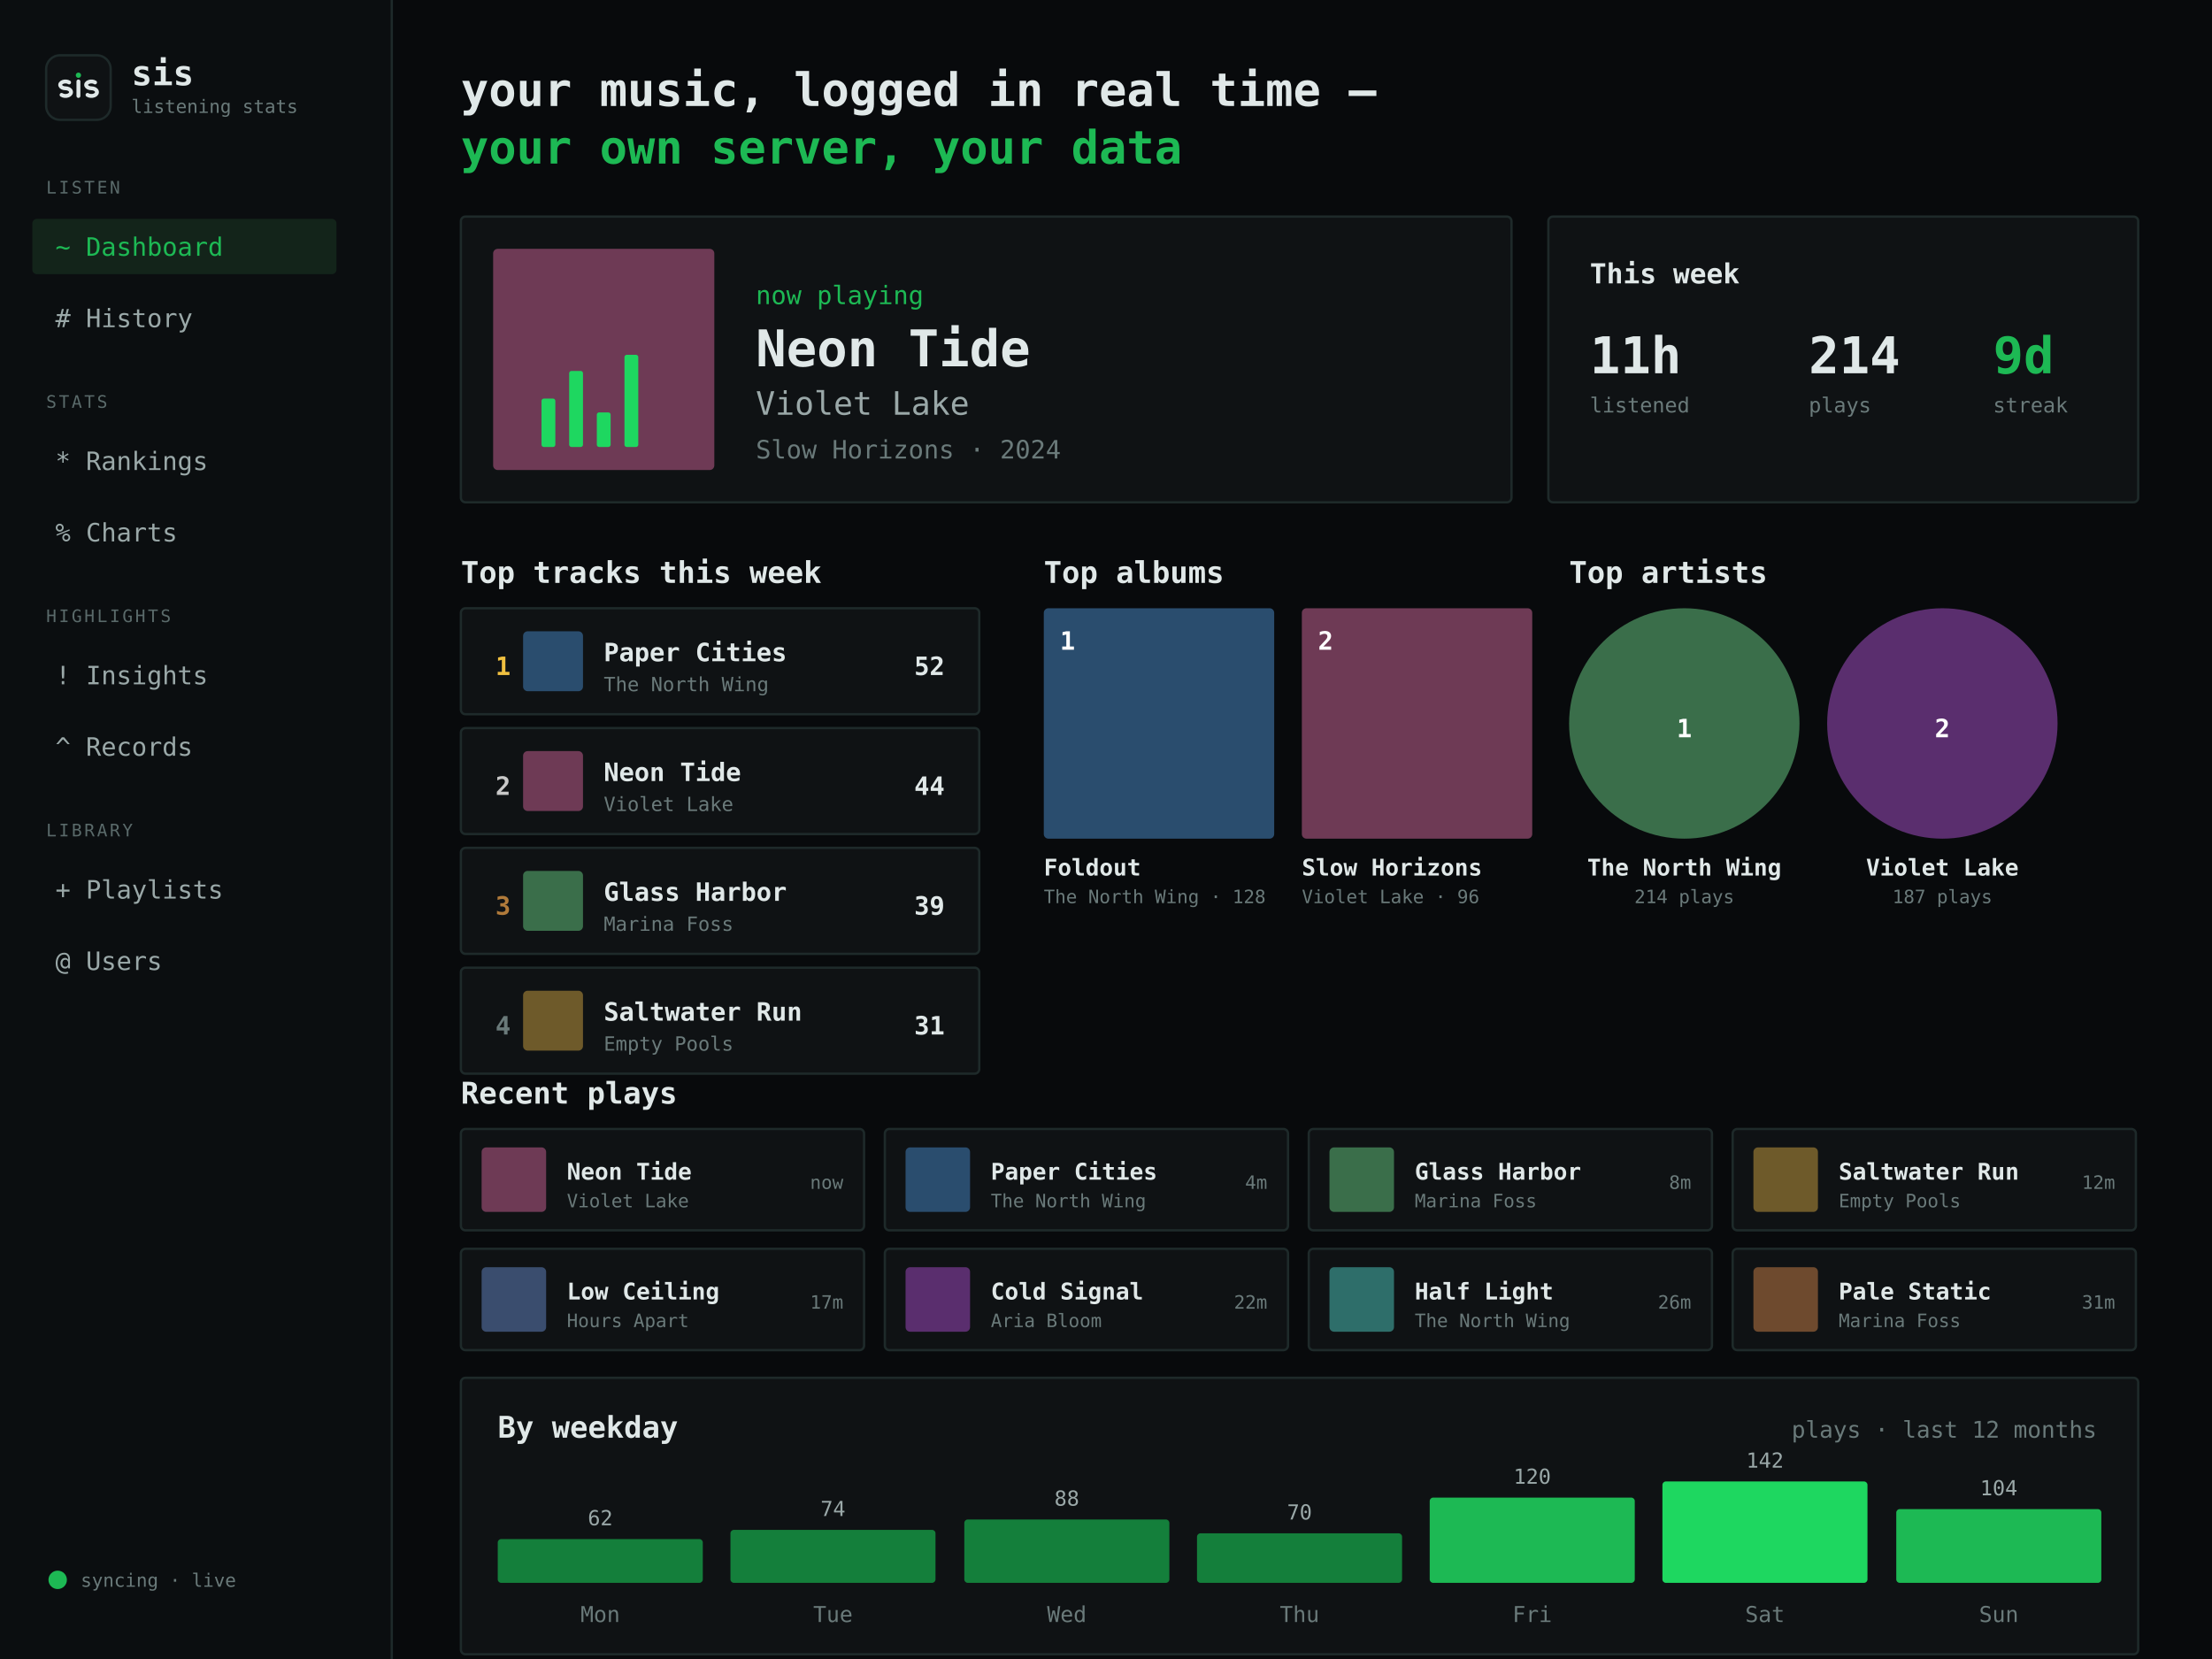
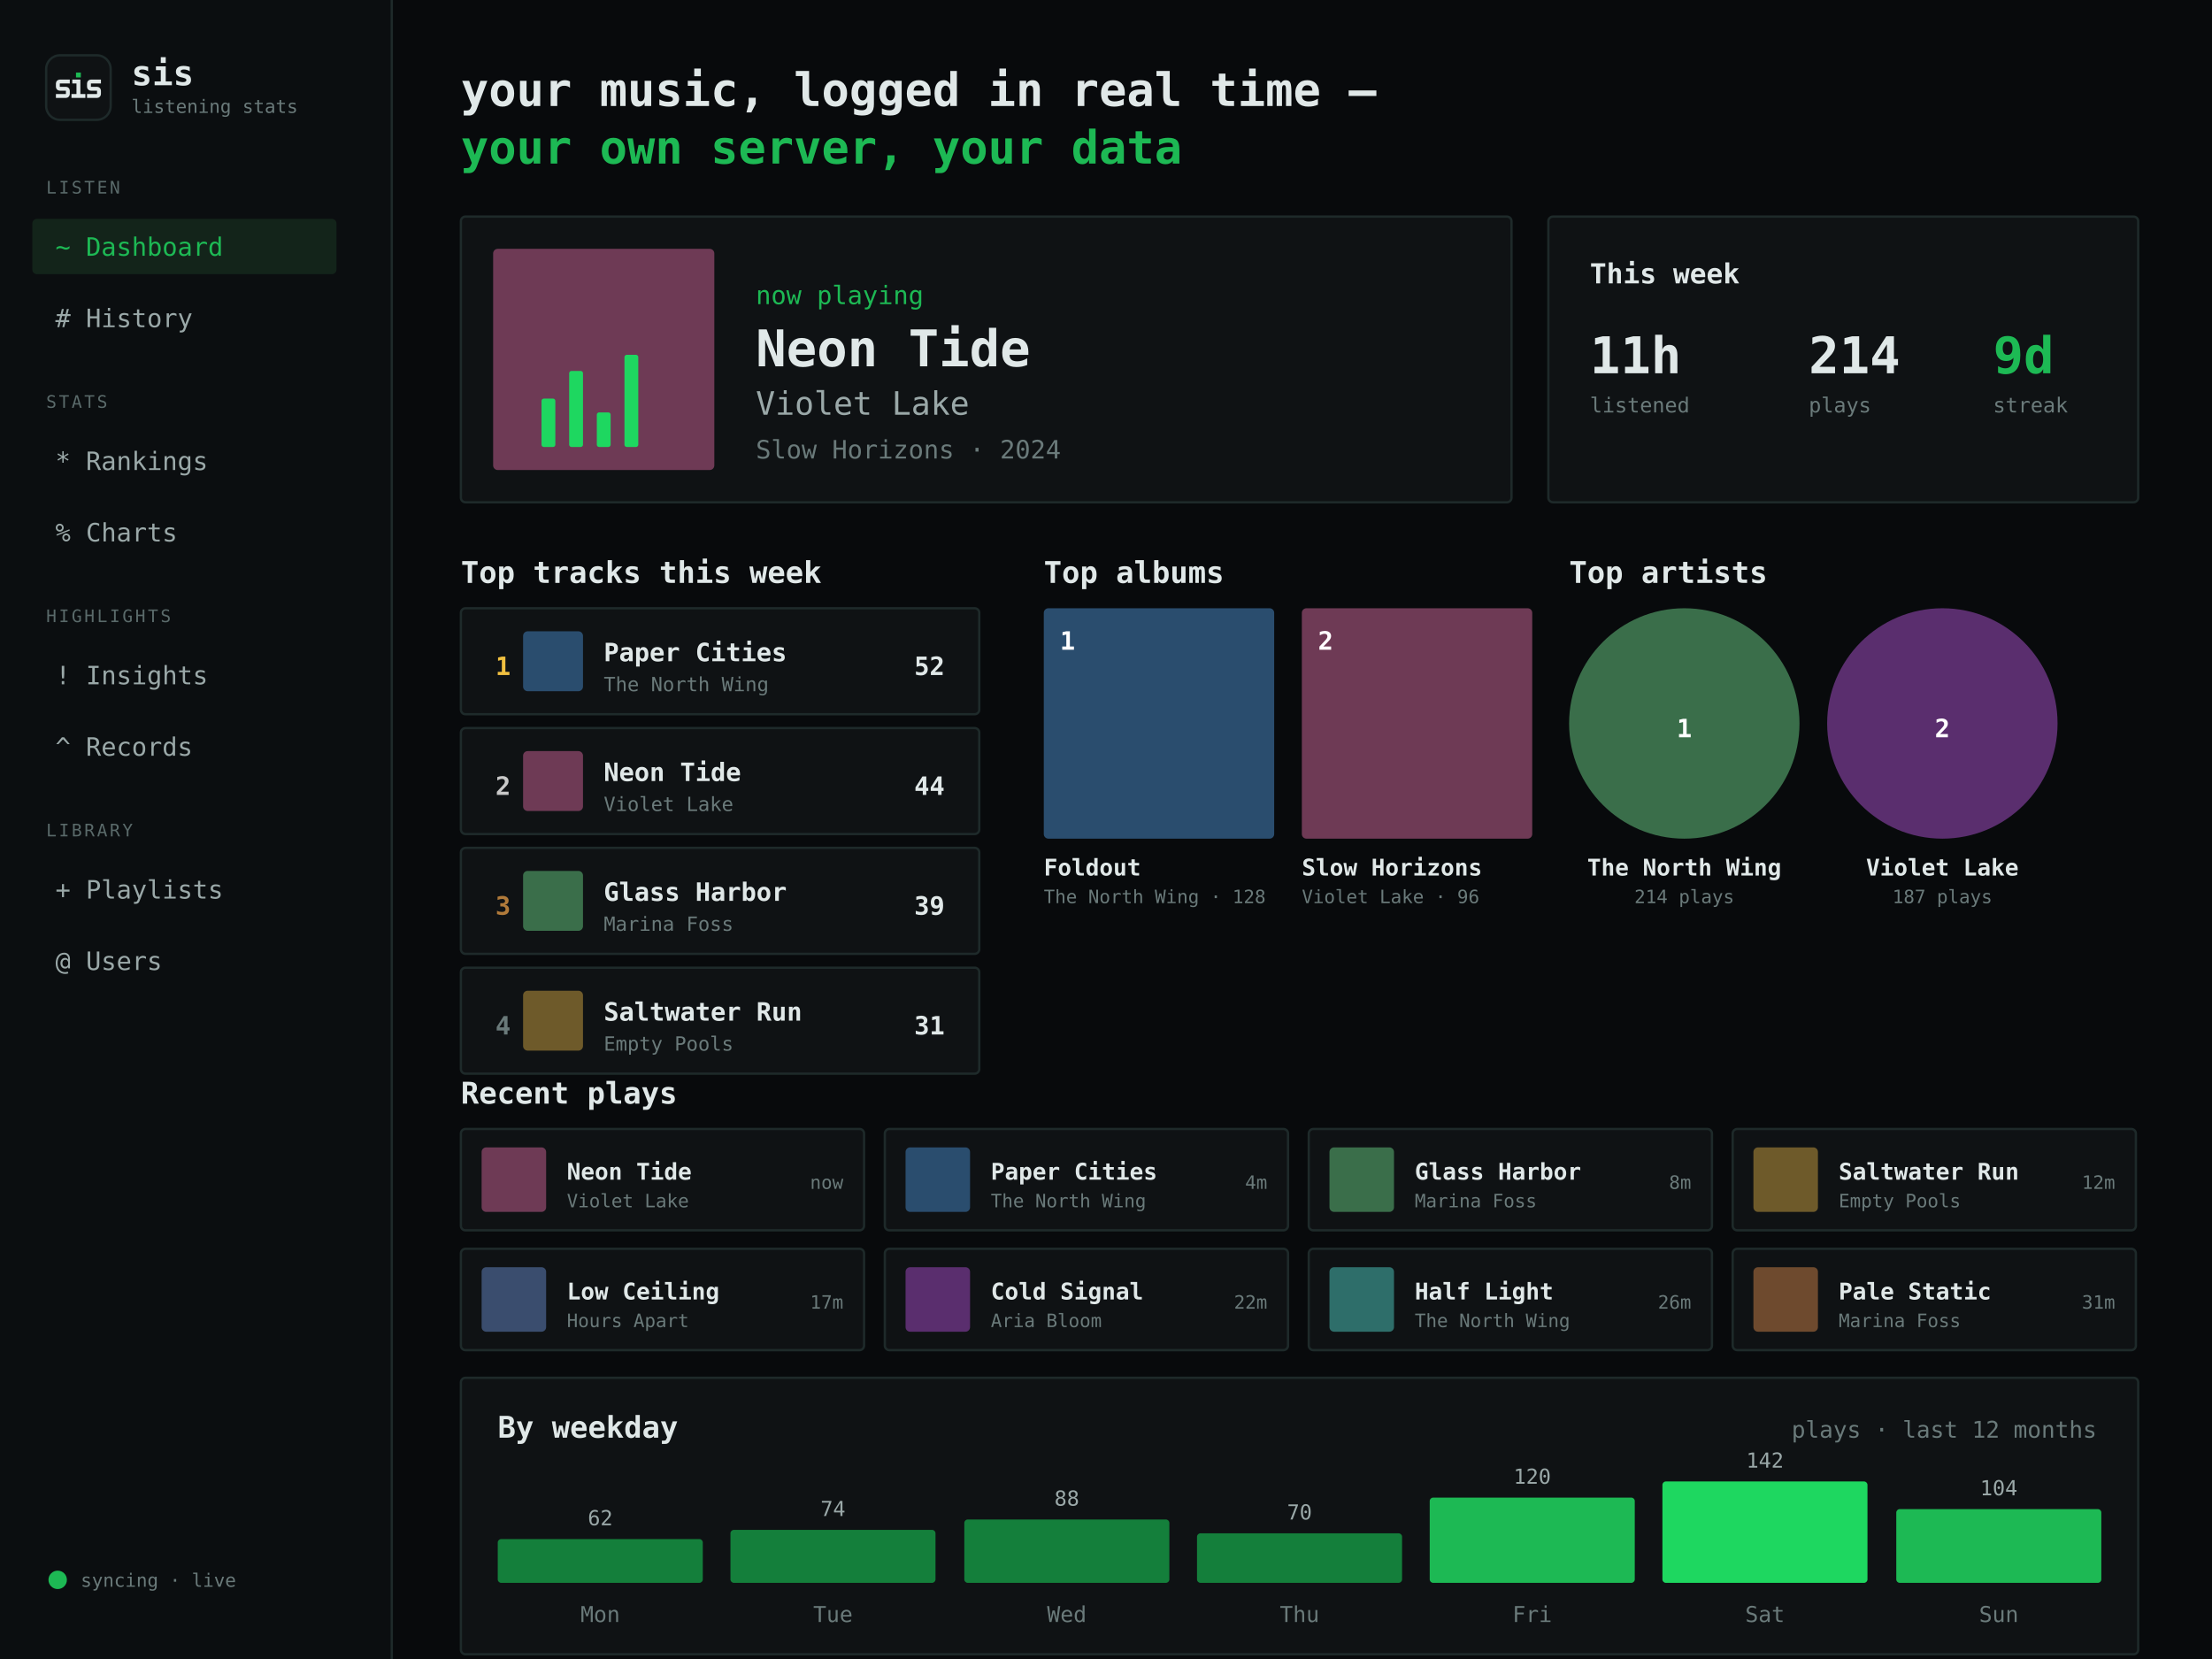
<svg xmlns="http://www.w3.org/2000/svg" width="2732" height="2048" viewBox="0 0 1920 1439.4" font-family="DejaVu Sans Mono, monospace">
  <rect x="-8" y="-8" width="1936" height="1455.4" fill="#080a0c" />
  <rect x="-8" y="-8" width="348" height="1455.4" fill="#0b0e10" />
  <line x1="340" y1="-8" x2="340" y2="1447.4" stroke="#1e2a2a" stroke-width="2" />
  <g transform="translate(40,48)">
    <rect x="0" y="0" width="56" height="56" rx="12" fill="#0f1214" stroke="#1e2a2a" stroke-width="2" />
-     <g transform="translate(10.21 15) scale(0.2421) translate(0 -16.12)">
-       <path d="M40.06 51.43A18.8 12.22 0 1 0 27 72.44A20 13.78 0 1 1 13.11 96.13M73.5 100V48M133.06 51.43A18.8 12.22 0 1 0 120 72.44A20 13.78 0 1 1 106.11 96.13" fill="none" stroke="#e0e8e8" stroke-width="14" stroke-linecap="round" stroke-linejoin="round" />
-       <circle cx="73.5" cy="25.62" r="9.5" fill="#1db954" />
+     <g transform="translate(8.46 15) scale(0.2413) translate(0 -15.8)">
+       <path d="M43 48H14A7 7 0 0 0 7 55V67A7 7 0 0 0 14 74H36A7 7 0 0 1 43 81V93A7 7 0 0 1 36 100H7M81 100V48M65.88 48H81M63 100H99M155 48H126A7 7 0 0 0 119 55V67A7 7 0 0 0 126 74H148A7 7 0 0 1 155 81V93A7 7 0 0 1 148 100H119" fill="none" stroke="#e0e8e8" stroke-width="14" stroke-linecap="square" stroke-linejoin="miter" />
+       <rect x="72.25" y="15.8" width="17.5" height="17.5" fill="#1db954" />
    </g>
    <text x="74" y="26" font-size="30" font-weight="700" fill="#e0e8e8">sis</text>
    <text x="74" y="50" font-size="16" fill="#6a7a7a">listening stats</text>
  </g>
  <g transform="translate(40,168)" font-size="22">
    <text x="0" y="0" font-size="15" fill="#5a6a6a" letter-spacing="2">LISTEN</text>
    <rect x="-12" y="22" width="264" height="48" rx="4" fill="#13241a" />
    <text x="8" y="54" fill="#1db954">~  Dashboard</text>
    <text x="8" y="116" fill="#9aa8a8">#  History</text>
    <text x="0" y="186" font-size="15" fill="#5a6a6a" letter-spacing="2">STATS</text>
    <text x="8" y="240" fill="#9aa8a8">*  Rankings</text>
    <text x="8" y="302" fill="#9aa8a8">%  Charts</text>
    <text x="0" y="372" font-size="15" fill="#5a6a6a" letter-spacing="2">HIGHLIGHTS</text>
    <text x="8" y="426" fill="#9aa8a8">!  Insights</text>
    <text x="8" y="488" fill="#9aa8a8">^  Records</text>
    <text x="0" y="558" font-size="15" fill="#5a6a6a" letter-spacing="2">LIBRARY</text>
    <text x="8" y="612" fill="#9aa8a8">+  Playlists</text>
    <text x="8" y="674" fill="#9aa8a8">@  Users</text>
  </g>
  <g transform="translate(40,1379.4)">
    <circle cx="10" cy="-8" r="8" fill="#1db954" />
    <text x="30" y="-2" font-size="16" fill="#6a7a7a">syncing · live</text>
  </g>
  <g transform="translate(400,56)">
    <text x="0" y="36" font-size="40" font-weight="700" fill="#e0e8e8">your music, logged in real time —</text>
    <text x="0" y="86" font-size="40" font-weight="700" fill="#1db954">your own server, your data</text>
    <g transform="translate(0,132)">
      <rect width="912" height="248" rx="4" fill="#0f1214" stroke="#1e2a2a" stroke-width="2" />
      <rect x="28" y="28" width="192" height="192" rx="4" fill="#6e3a55" />
      <g fill="#1ed760">
        <rect x="70" y="158" width="12" height="42" rx="2" />
        <rect x="94" y="134" width="12" height="66" rx="2" />
        <rect x="118" y="170" width="12" height="30" rx="2" />
        <rect x="142" y="120" width="12" height="80" rx="2" />
      </g>
      <text x="256" y="76" font-size="22" fill="#1db954">now playing</text>
      <text x="256" y="130" font-size="44" font-weight="700" fill="#e0e8e8">Neon Tide</text>
      <text x="256" y="172" font-size="28" fill="#9aa8a8">Violet Lake</text>
      <text x="256" y="210" font-size="22" fill="#6a7a7a">Slow Horizons · 2024</text>
    </g>
    <g transform="translate(944,132)">
      <rect width="512" height="248" rx="4" fill="#0f1214" stroke="#1e2a2a" stroke-width="2" />
      <text x="36" y="58" font-size="24" font-weight="700" fill="#e0e8e8">This week</text>
      <g transform="translate(36,96)">
        <text x="0" y="40" font-size="44" font-weight="700" fill="#e0e8e8">11h</text>
        <text x="0" y="74" font-size="18" fill="#6a7a7a">listened</text>
        <text x="190" y="40" font-size="44" font-weight="700" fill="#e0e8e8">214</text>
        <text x="190" y="74" font-size="18" fill="#6a7a7a">plays</text>
        <text x="350" y="40" font-size="44" font-weight="700" fill="#1db954">9d</text>
        <text x="350" y="74" font-size="18" fill="#6a7a7a">streak</text>
      </g>
    </g>
    <g transform="translate(0,420)">
      <text x="0" y="30" font-size="26" font-weight="700" fill="#e0e8e8">Top tracks this week</text>
      <g transform="translate(0,52)" font-size="22">
        <g>
          <rect width="450" height="92" rx="4" fill="#0f1214" stroke="#1e2a2a" stroke-width="2" />
          <text x="30" y="58" font-weight="700" fill="#f0c040">1</text>
          <rect x="54" y="20" width="52" height="52" rx="4" fill="#2a4d6e" />
          <text x="124" y="46" font-weight="700" fill="#e0e8e8">Paper Cities</text>
          <text x="124" y="72" font-size="17" fill="#6a7a7a">The North Wing</text>
          <text x="420" y="58" font-weight="700" fill="#e0e8e8" text-anchor="end">52</text>
        </g>
        <g transform="translate(0,104)">
          <rect width="450" height="92" rx="4" fill="#0f1214" stroke="#1e2a2a" stroke-width="2" />
          <text x="30" y="58" font-weight="700" fill="#c8c8c8">2</text>
          <rect x="54" y="20" width="52" height="52" rx="4" fill="#6e3a55" />
          <text x="124" y="46" font-weight="700" fill="#e0e8e8">Neon Tide</text>
          <text x="124" y="72" font-size="17" fill="#6a7a7a">Violet Lake</text>
          <text x="420" y="58" font-weight="700" fill="#e0e8e8" text-anchor="end">44</text>
        </g>
        <g transform="translate(0,208)">
          <rect width="450" height="92" rx="4" fill="#0f1214" stroke="#1e2a2a" stroke-width="2" />
          <text x="30" y="58" font-weight="700" fill="#b07a3a">3</text>
          <rect x="54" y="20" width="52" height="52" rx="4" fill="#3a6e4a" />
          <text x="124" y="46" font-weight="700" fill="#e0e8e8">Glass Harbor</text>
          <text x="124" y="72" font-size="17" fill="#6a7a7a">Marina Foss</text>
          <text x="420" y="58" font-weight="700" fill="#e0e8e8" text-anchor="end">39</text>
        </g>
        <g transform="translate(0,312)">
          <rect width="450" height="92" rx="4" fill="#0f1214" stroke="#1e2a2a" stroke-width="2" />
          <text x="30" y="58" font-weight="700" fill="#6a7a7a">4</text>
          <rect x="54" y="20" width="52" height="52" rx="4" fill="#6e5a2a" />
          <text x="124" y="46" font-weight="700" fill="#e0e8e8">Saltwater Run</text>
          <text x="124" y="72" font-size="17" fill="#6a7a7a">Empty Pools</text>
          <text x="420" y="58" font-weight="700" fill="#e0e8e8" text-anchor="end">31</text>
        </g>
      </g>
      <g transform="translate(506,0)">
        <text x="0" y="30" font-size="26" font-weight="700" fill="#e0e8e8">Top albums</text>
        <g transform="translate(0,52)">
          <g>
            <rect width="200" height="200" rx="4" fill="#2a4d6e" />
            <text x="14" y="36" font-size="22" font-weight="700" fill="#fff">1</text>
          </g>
          <g transform="translate(224,0)">
            <rect width="200" height="200" rx="4" fill="#6e3a55" />
            <text x="14" y="36" font-size="22" font-weight="700" fill="#fff">2</text>
          </g>
          <text x="0" y="232" font-size="20" font-weight="700" fill="#e0e8e8">Foldout</text>
          <text x="0" y="256" font-size="16" fill="#6a7a7a">The North Wing · 128</text>
          <text x="224" y="232" font-size="20" font-weight="700" fill="#e0e8e8">Slow Horizons</text>
          <text x="224" y="256" font-size="16" fill="#6a7a7a">Violet Lake · 96</text>
        </g>
      </g>
      <g transform="translate(962,0)">
        <text x="0" y="30" font-size="26" font-weight="700" fill="#e0e8e8">Top artists</text>
        <g transform="translate(0,52)">
          <circle cx="100" cy="100" r="100" fill="#3a6e4a" />
          <text x="100" y="112" font-size="22" font-weight="700" fill="#fff" text-anchor="middle">1</text>
          <circle cx="324" cy="100" r="100" fill="#5a2e6e" />
          <text x="324" y="112" font-size="22" font-weight="700" fill="#fff" text-anchor="middle">2</text>
          <text x="100" y="232" font-size="20" font-weight="700" fill="#e0e8e8" text-anchor="middle">The North Wing</text>
          <text x="100" y="256" font-size="16" fill="#6a7a7a" text-anchor="middle">214 plays</text>
          <text x="324" y="232" font-size="20" font-weight="700" fill="#e0e8e8" text-anchor="middle">Violet Lake</text>
          <text x="324" y="256" font-size="16" fill="#6a7a7a" text-anchor="middle">187 plays</text>
        </g>
      </g>
    </g>
    <g transform="translate(0,872)">
      <text x="0" y="30" font-size="26" font-weight="700" fill="#e0e8e8">Recent plays</text>
      <g transform="translate(0,52)" font-size="20">
        <g>
          <rect width="350" height="88" rx="4" fill="#0f1214" stroke="#1e2a2a" stroke-width="2" />
          <rect x="18" y="16" width="56" height="56" rx="4" fill="#6e3a55" />
          <text x="92" y="44" font-weight="700" fill="#e0e8e8">Neon Tide</text>
          <text x="92" y="68" font-size="16" fill="#6a7a7a">Violet Lake</text>
          <text x="332" y="52" font-size="16" fill="#6a7a7a" text-anchor="end">now</text>
        </g>
        <g transform="translate(368,0)">
          <rect width="350" height="88" rx="4" fill="#0f1214" stroke="#1e2a2a" stroke-width="2" />
          <rect x="18" y="16" width="56" height="56" rx="4" fill="#2a4d6e" />
          <text x="92" y="44" font-weight="700" fill="#e0e8e8">Paper Cities</text>
          <text x="92" y="68" font-size="16" fill="#6a7a7a">The North Wing</text>
          <text x="332" y="52" font-size="16" fill="#6a7a7a" text-anchor="end">4m</text>
        </g>
        <g transform="translate(736,0)">
          <rect width="350" height="88" rx="4" fill="#0f1214" stroke="#1e2a2a" stroke-width="2" />
          <rect x="18" y="16" width="56" height="56" rx="4" fill="#3a6e4a" />
          <text x="92" y="44" font-weight="700" fill="#e0e8e8">Glass Harbor</text>
          <text x="92" y="68" font-size="16" fill="#6a7a7a">Marina Foss</text>
          <text x="332" y="52" font-size="16" fill="#6a7a7a" text-anchor="end">8m</text>
        </g>
        <g transform="translate(1104,0)">
          <rect width="350" height="88" rx="4" fill="#0f1214" stroke="#1e2a2a" stroke-width="2" />
          <rect x="18" y="16" width="56" height="56" rx="4" fill="#6e5a2a" />
          <text x="92" y="44" font-weight="700" fill="#e0e8e8">Saltwater Run</text>
          <text x="92" y="68" font-size="16" fill="#6a7a7a">Empty Pools</text>
          <text x="332" y="52" font-size="16" fill="#6a7a7a" text-anchor="end">12m</text>
        </g>
      </g>
      <g transform="translate(0,156)" font-size="20">
        <g transform="translate(0,0)">
          <rect width="350" height="88" rx="4" fill="#0f1214" stroke="#1e2a2a" stroke-width="2" />
          <rect x="18" y="16" width="56" height="56" rx="4" fill="#3a4d6e" />
          <text x="92" y="44" font-weight="700" fill="#e0e8e8">Low Ceiling</text>
          <text x="92" y="68" font-size="16" fill="#6a7a7a">Hours Apart</text>
          <text x="332" y="52" font-size="16" fill="#6a7a7a" text-anchor="end">17m</text>
        </g>
        <g transform="translate(368,0)">
          <rect width="350" height="88" rx="4" fill="#0f1214" stroke="#1e2a2a" stroke-width="2" />
          <rect x="18" y="16" width="56" height="56" rx="4" fill="#5a2e6e" />
          <text x="92" y="44" font-weight="700" fill="#e0e8e8">Cold Signal</text>
          <text x="92" y="68" font-size="16" fill="#6a7a7a">Aria Bloom</text>
          <text x="332" y="52" font-size="16" fill="#6a7a7a" text-anchor="end">22m</text>
        </g>
        <g transform="translate(736,0)">
          <rect width="350" height="88" rx="4" fill="#0f1214" stroke="#1e2a2a" stroke-width="2" />
          <rect x="18" y="16" width="56" height="56" rx="4" fill="#2e6e6a" />
          <text x="92" y="44" font-weight="700" fill="#e0e8e8">Half Light</text>
          <text x="92" y="68" font-size="16" fill="#6a7a7a">The North Wing</text>
          <text x="332" y="52" font-size="16" fill="#6a7a7a" text-anchor="end">26m</text>
        </g>
        <g transform="translate(1104,0)">
          <rect width="350" height="88" rx="4" fill="#0f1214" stroke="#1e2a2a" stroke-width="2" />
          <rect x="18" y="16" width="56" height="56" rx="4" fill="#6e4a2e" />
          <text x="92" y="44" font-weight="700" fill="#e0e8e8">Pale Static</text>
          <text x="92" y="68" font-size="16" fill="#6a7a7a">Marina Foss</text>
          <text x="332" y="52" font-size="16" fill="#6a7a7a" text-anchor="end">31m</text>
        </g>
      </g>
    </g>
    <g transform="translate(0,1140)">
      <rect width="1456" height="240" rx="4" fill="#0f1214" stroke="#1e2a2a" stroke-width="2" />
      <text x="32" y="52" font-size="26" font-weight="700" fill="#e0e8e8">By weekday</text>
      <text x="1420" y="52" font-size="20" fill="#6a7a7a" text-anchor="end">plays · last 12 months</text>
      <rect x="32" y="140" width="178" height="38" rx="3" fill="#147f3b" />
      <text x="121" y="212" font-size="19" fill="#6a7a7a" text-anchor="middle">Mon</text>
      <text x="121" y="128" font-size="18" fill="#9aa8a8" text-anchor="middle">62</text>
      <rect x="234" y="132" width="178" height="46" rx="3" fill="#147f3b" />
      <text x="323" y="212" font-size="19" fill="#6a7a7a" text-anchor="middle">Tue</text>
      <text x="323" y="120" font-size="18" fill="#9aa8a8" text-anchor="middle">74</text>
      <rect x="437" y="123" width="178" height="55" rx="3" fill="#147f3b" />
      <text x="526" y="212" font-size="19" fill="#6a7a7a" text-anchor="middle">Wed</text>
      <text x="526" y="111" font-size="18" fill="#9aa8a8" text-anchor="middle">88</text>
      <rect x="639" y="135" width="178" height="43" rx="3" fill="#147f3b" />
      <text x="728" y="212" font-size="19" fill="#6a7a7a" text-anchor="middle">Thu</text>
      <text x="728" y="123" font-size="18" fill="#9aa8a8" text-anchor="middle">70</text>
      <rect x="841" y="104" width="178" height="74" rx="3" fill="#1db954" />
      <text x="930" y="212" font-size="19" fill="#6a7a7a" text-anchor="middle">Fri</text>
      <text x="930" y="92" font-size="18" fill="#9aa8a8" text-anchor="middle">120</text>
      <rect x="1043" y="90" width="178" height="88" rx="3" fill="#1ed760" />
      <text x="1132" y="212" font-size="19" fill="#6a7a7a" text-anchor="middle">Sat</text>
      <text x="1132" y="78" font-size="18" fill="#9aa8a8" text-anchor="middle">142</text>
      <rect x="1246" y="114" width="178" height="64" rx="3" fill="#1db954" />
      <text x="1335" y="212" font-size="19" fill="#6a7a7a" text-anchor="middle">Sun</text>
      <text x="1335" y="102" font-size="18" fill="#9aa8a8" text-anchor="middle">104</text>
    </g>
  </g>
</svg>
